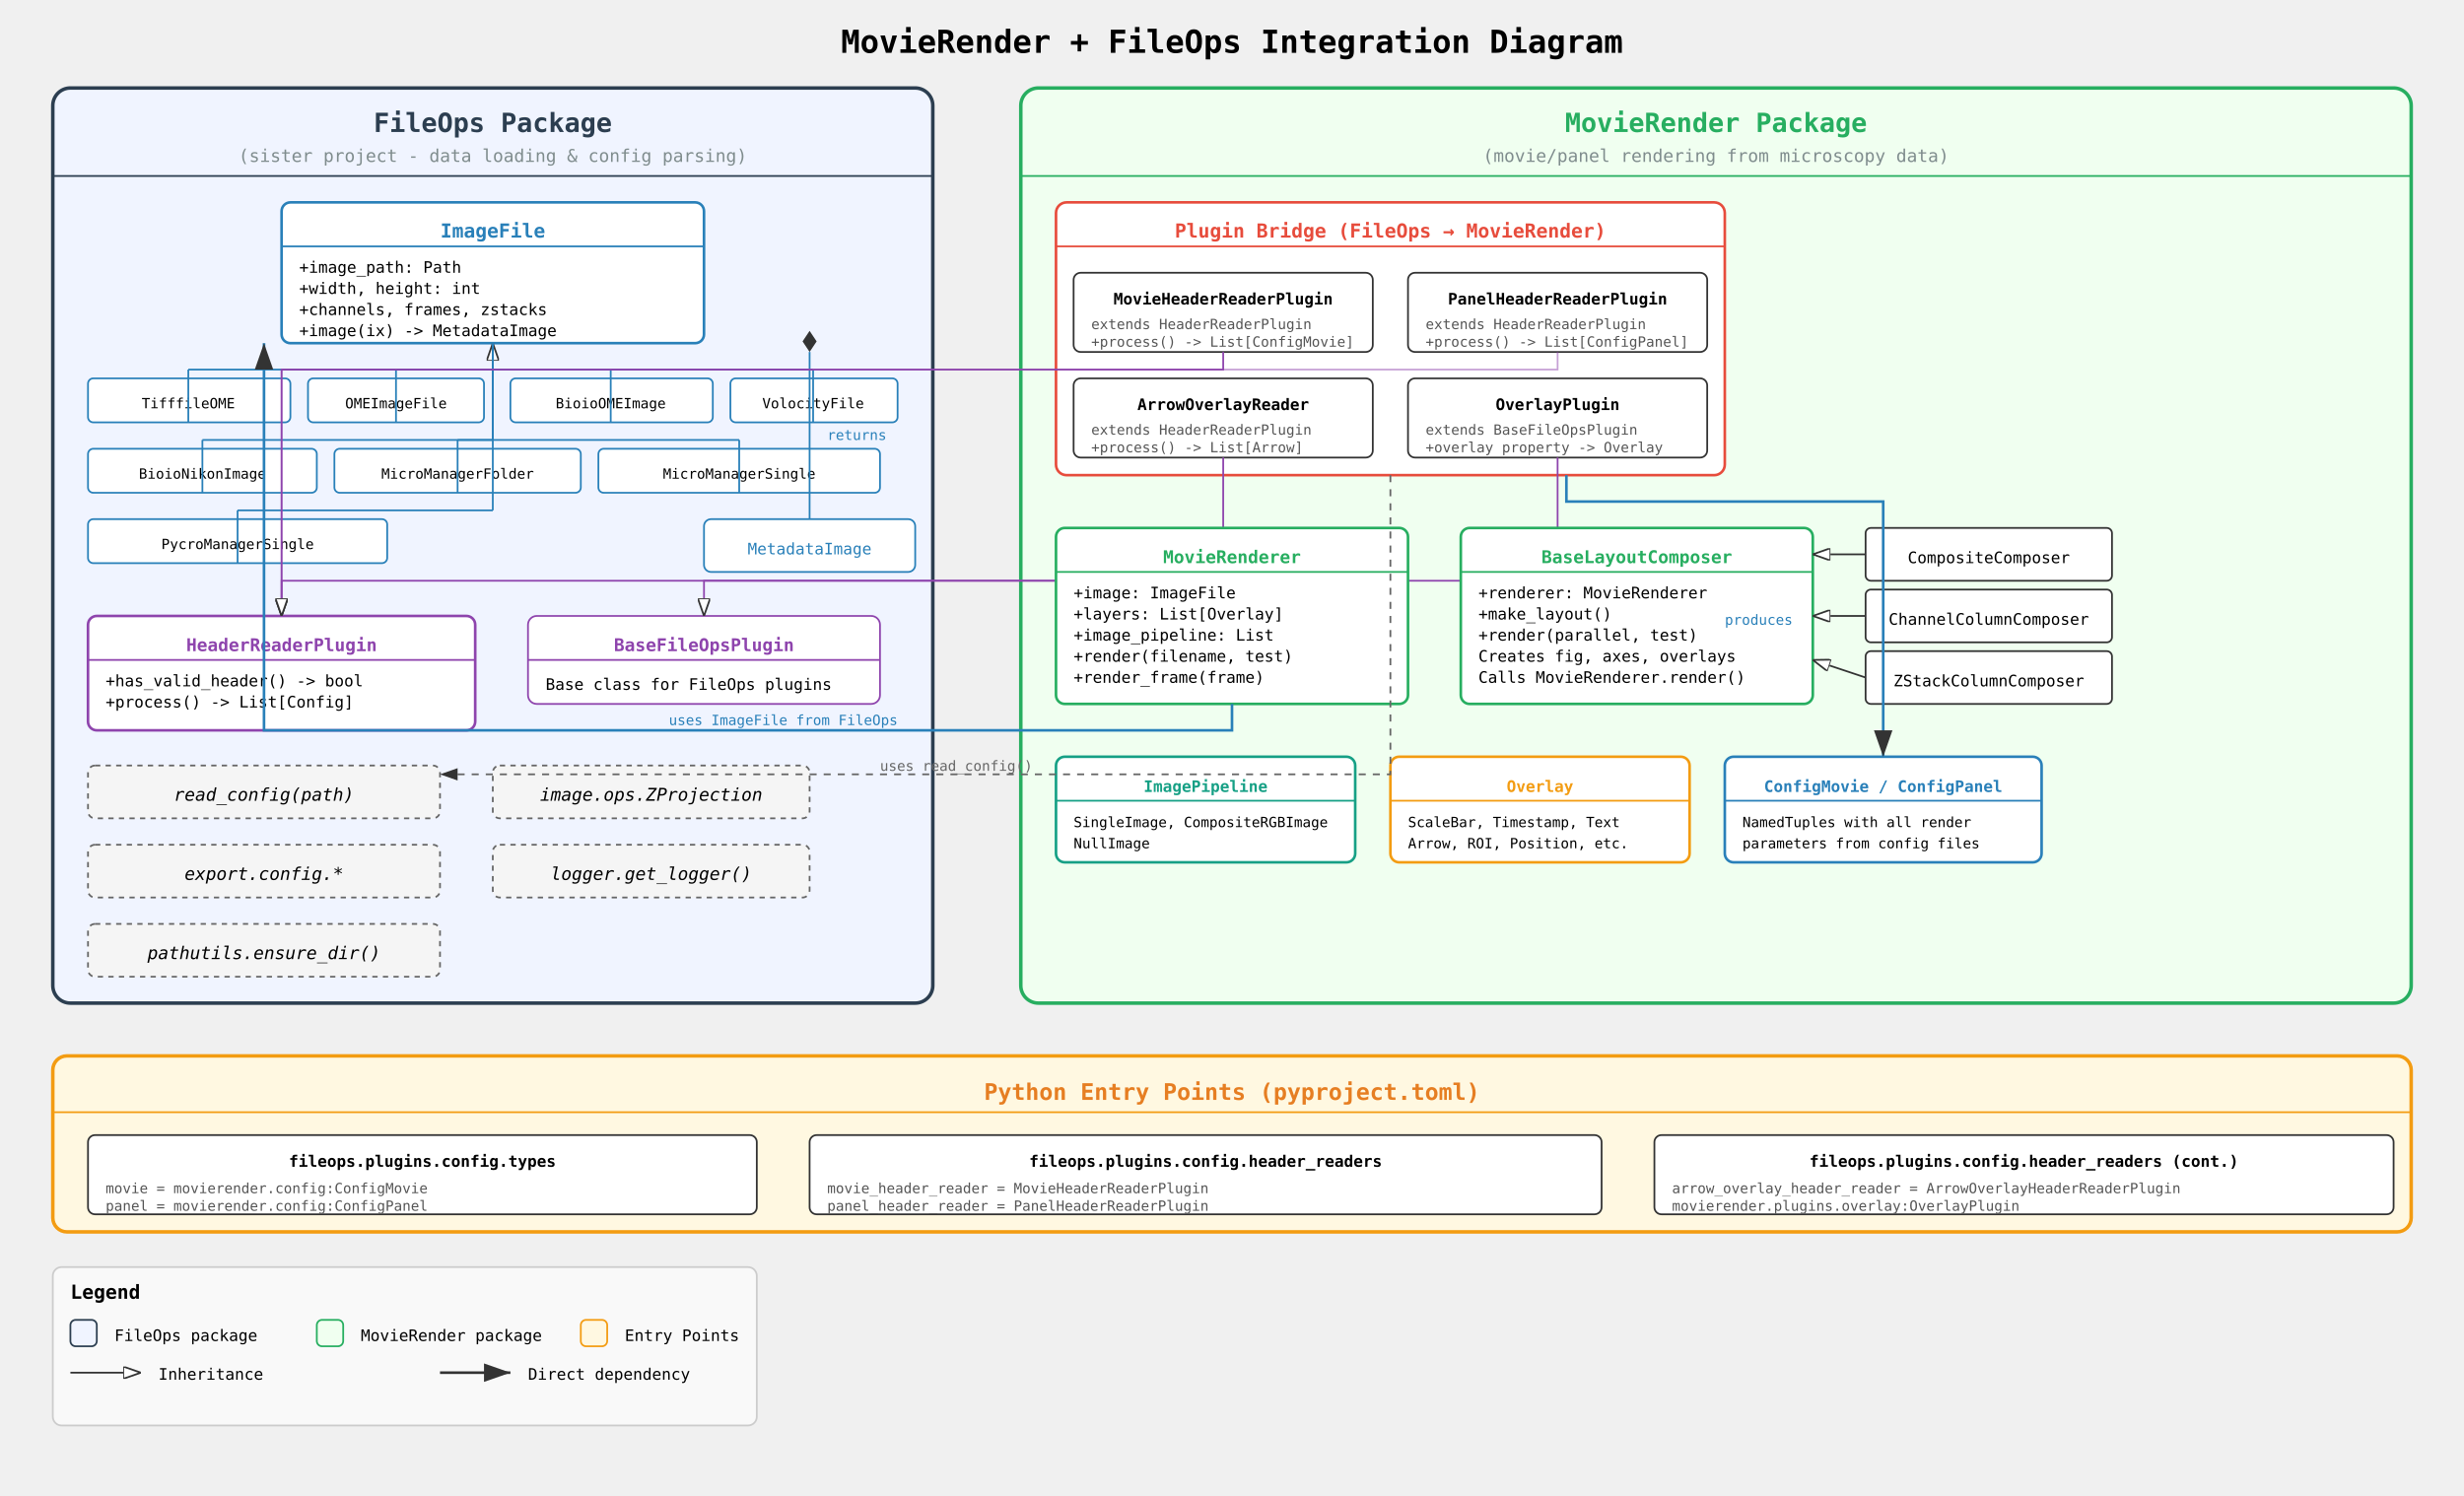
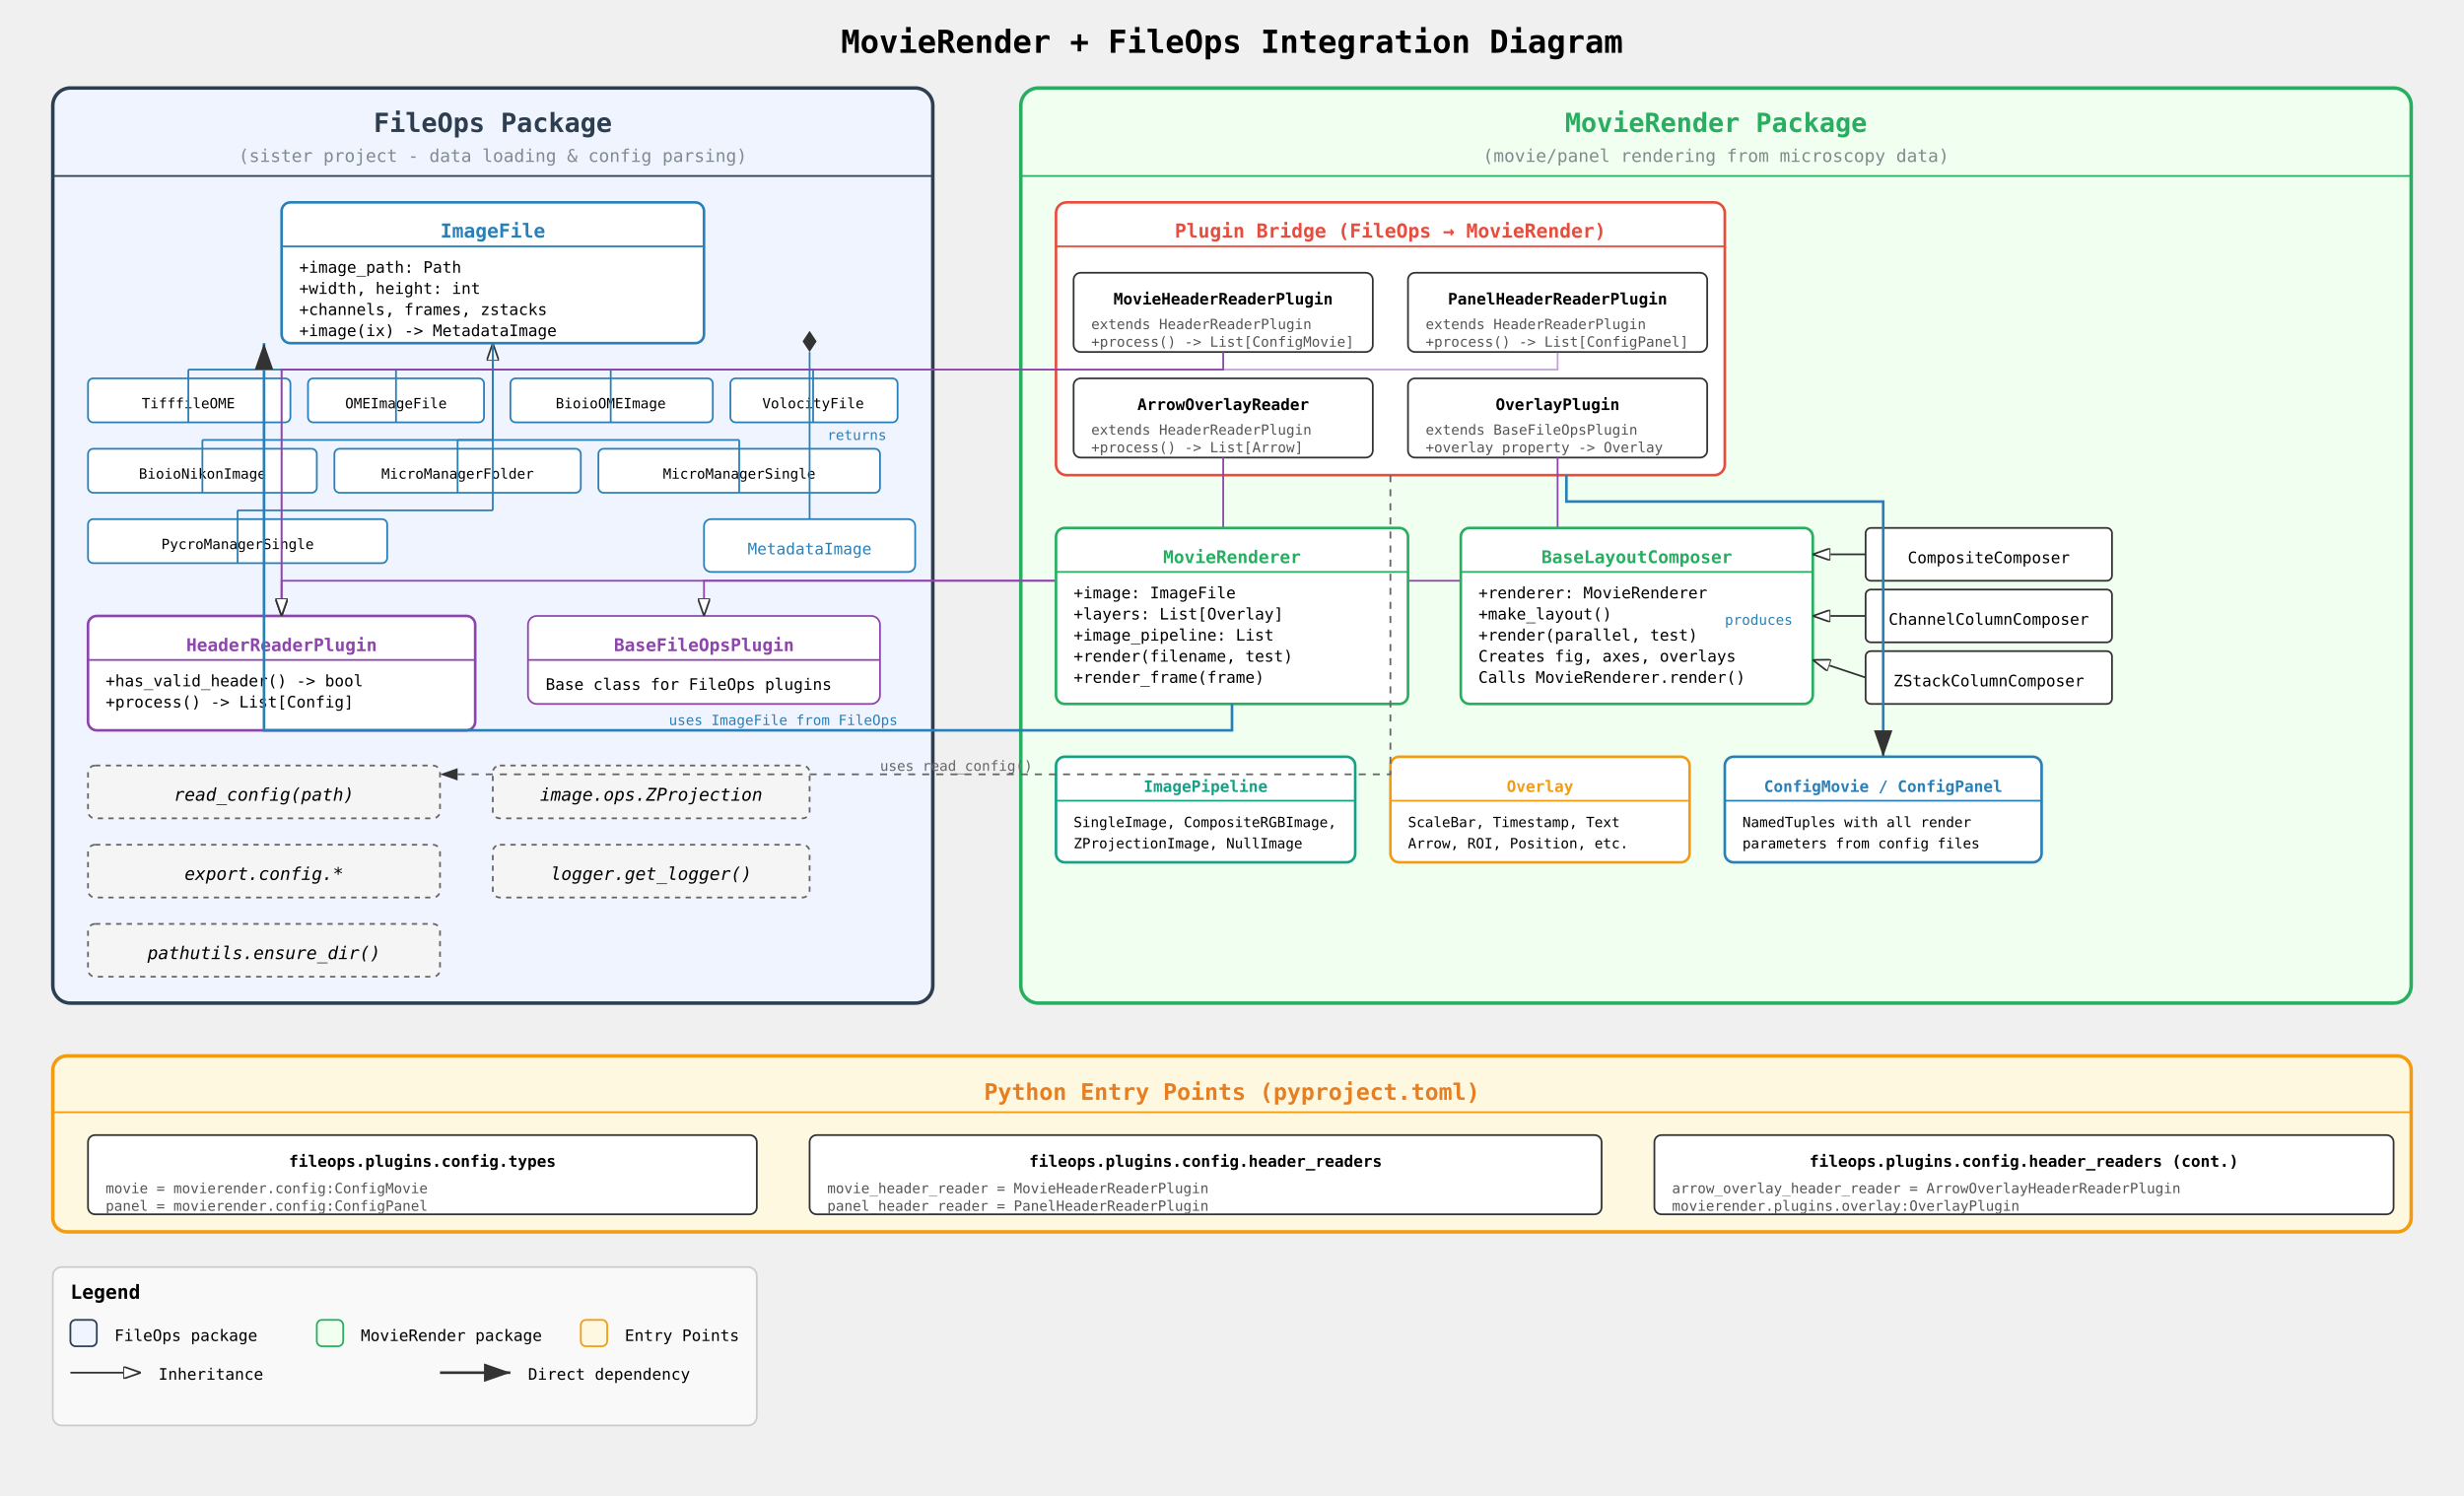
<svg xmlns="http://www.w3.org/2000/svg" viewBox="0 0 1400 850" font-family="monospace" font-size="12">
  <defs>
    <marker id="a2" markerWidth="10" markerHeight="7" refX="10" refY="3.5" orient="auto">
      <polygon points="0 0, 10 3.5, 0 7" fill="#333" />
    </marker>
    <marker id="d2" markerWidth="12" markerHeight="8" refX="0" refY="4" orient="auto">
      <polygon points="6 0, 12 4, 6 8, 0 4" fill="#333" />
    </marker>
    <marker id="t2" markerWidth="10" markerHeight="7" refX="10" refY="3.5" orient="auto">
      <polygon points="0 0, 10 3.5, 0 7" fill="white" stroke="#333" stroke-width="1" />
    </marker>
  </defs>
  <text x="700" y="30" text-anchor="middle" font-size="18" font-weight="bold">MovieRender + FileOps Integration Diagram</text>
  <rect x="30" y="50" width="500" height="520" rx="10" fill="#f0f4ff" stroke="#2c3e50" stroke-width="2" />
  <text x="280" y="75" text-anchor="middle" font-weight="bold" font-size="15" fill="#2c3e50">FileOps Package</text>
  <text x="280" y="92" text-anchor="middle" font-size="10" fill="#7f8c8d">(sister project - data loading &amp; config parsing)</text>
  <line x1="30" y1="100" x2="530" y2="100" stroke="#2c3e50" stroke-width="1" />
  <rect x="160" y="115" width="240" height="80" rx="5" fill="#fff" stroke="#2980b9" stroke-width="1.5" />
  <text x="280" y="135" text-anchor="middle" font-weight="bold" font-size="11" fill="#2980b9">ImageFile</text>
  <line x1="160" y1="140" x2="400" y2="140" stroke="#2980b9" stroke-width="1" />
  <text x="170" y="155" font-size="9">+image_path: Path</text>
  <text x="170" y="167" font-size="9">+width, height: int</text>
  <text x="170" y="179" font-size="9">+channels, frames, zstacks</text>
  <text x="170" y="191" font-size="9">+image(ix) -&gt; MetadataImage</text>
  <rect x="50" y="215" width="115" height="25" rx="3" fill="#fff" stroke="#2980b9" stroke-width="1" />
  <text x="107" y="232" text-anchor="middle" font-size="8">TifffileOME</text>
  <line x1="107" y1="240" x2="107" y2="210" stroke="#2980b9" stroke-width="1" />
  <line x1="107" y1="210" x2="280" y2="210" stroke="#2980b9" stroke-width="1" />
  <line x1="280" y1="210" x2="280" y2="195" stroke="#2980b9" stroke-width="1" marker-end="url(#t2)" />
  <rect x="175" y="215" width="100" height="25" rx="3" fill="#fff" stroke="#2980b9" stroke-width="1" />
  <text x="225" y="232" text-anchor="middle" font-size="8">OMEImageFile</text>
  <line x1="225" y1="240" x2="225" y2="210" stroke="#2980b9" stroke-width="1" />
  <line x1="225" y1="210" x2="280" y2="210" stroke="#2980b9" stroke-width="1" />
  <rect x="290" y="215" width="115" height="25" rx="3" fill="#fff" stroke="#2980b9" stroke-width="1" />
  <text x="347" y="232" text-anchor="middle" font-size="8">BioioOMEImage</text>
  <line x1="347" y1="240" x2="347" y2="210" stroke="#2980b9" stroke-width="1" />
  <line x1="347" y1="210" x2="280" y2="210" stroke="#2980b9" stroke-width="1" />
  <rect x="415" y="215" width="95" height="25" rx="3" fill="#fff" stroke="#2980b9" stroke-width="1" />
  <text x="462" y="232" text-anchor="middle" font-size="8">VolocityFile</text>
  <line x1="462" y1="240" x2="462" y2="210" stroke="#2980b9" stroke-width="1" />
  <line x1="462" y1="210" x2="280" y2="210" stroke="#2980b9" stroke-width="1" />
  <rect x="50" y="255" width="130" height="25" rx="3" fill="#fff" stroke="#2980b9" stroke-width="1" />
  <text x="115" y="272" text-anchor="middle" font-size="8">BioioNikonImage</text>
  <line x1="115" y1="280" x2="115" y2="250" stroke="#2980b9" stroke-width="1" />
  <line x1="115" y1="250" x2="280" y2="250" stroke="#2980b9" stroke-width="1" />
  <line x1="280" y1="250" x2="280" y2="195" stroke="#2980b9" stroke-width="1" />
  <rect x="190" y="255" width="140" height="25" rx="3" fill="#fff" stroke="#2980b9" stroke-width="1" />
  <text x="260" y="272" text-anchor="middle" font-size="8">MicroManagerFolder</text>
  <line x1="260" y1="280" x2="260" y2="250" stroke="#2980b9" stroke-width="1" />
  <line x1="260" y1="250" x2="280" y2="250" stroke="#2980b9" stroke-width="1" />
  <rect x="340" y="255" width="160" height="25" rx="3" fill="#fff" stroke="#2980b9" stroke-width="1" />
  <text x="420" y="272" text-anchor="middle" font-size="8">MicroManagerSingle</text>
  <line x1="420" y1="280" x2="420" y2="250" stroke="#2980b9" stroke-width="1" />
  <line x1="420" y1="250" x2="280" y2="250" stroke="#2980b9" stroke-width="1" />
  <rect x="50" y="295" width="170" height="25" rx="3" fill="#fff" stroke="#2980b9" stroke-width="1" />
  <text x="135" y="312" text-anchor="middle" font-size="8">PycroManagerSingle</text>
  <line x1="135" y1="320" x2="135" y2="290" stroke="#2980b9" stroke-width="1" />
  <line x1="135" y1="290" x2="280" y2="290" stroke="#2980b9" stroke-width="1" />
  <line x1="280" y1="290" x2="280" y2="195" stroke="#2980b9" stroke-width="1" />
  <rect x="400" y="295" width="120" height="30" rx="4" fill="#fff" stroke="#2980b9" stroke-width="1" />
  <text x="460" y="315" text-anchor="middle" font-size="9" fill="#2980b9">MetadataImage</text>
  <line x1="460" y1="295" x2="460" y2="200" stroke="#2980b9" stroke-width="1" marker-end="url(#d2)" />
  <text x="470" y="250" font-size="8" fill="#2980b9">returns</text>
  <rect x="50" y="350" width="220" height="65" rx="5" fill="#fff" stroke="#8e44ad" stroke-width="1.5" />
  <text x="160" y="370" text-anchor="middle" font-weight="bold" font-size="10" fill="#8e44ad">HeaderReaderPlugin</text>
  <line x1="50" y1="375" x2="270" y2="375" stroke="#8e44ad" stroke-width="1" />
  <text x="60" y="390" font-size="9">+has_valid_header() -&gt; bool</text>
  <text x="60" y="402" font-size="9">+process() -&gt; List[Config]</text>
  <rect x="300" y="350" width="200" height="50" rx="5" fill="#fff" stroke="#8e44ad" stroke-width="1" />
  <text x="400" y="370" text-anchor="middle" font-weight="bold" font-size="10" fill="#8e44ad">BaseFileOpsPlugin</text>
  <line x1="300" y1="375" x2="500" y2="375" stroke="#8e44ad" stroke-width="1" />
  <text x="310" y="392" font-size="9">Base class for FileOps plugins</text>
  <rect x="50" y="435" width="200" height="30" rx="4" fill="#f5f5f5" stroke="#666" stroke-width="1" stroke-dasharray="3" />
  <text x="150" y="455" text-anchor="middle" font-size="10" font-style="italic">read_config(path)</text>
  <rect x="280" y="435" width="180" height="30" rx="4" fill="#f5f5f5" stroke="#666" stroke-width="1" stroke-dasharray="3" />
  <text x="370" y="455" text-anchor="middle" font-size="10" font-style="italic">image.ops.ZProjection</text>
  <rect x="50" y="480" width="200" height="30" rx="4" fill="#f5f5f5" stroke="#666" stroke-width="1" stroke-dasharray="3" />
  <text x="150" y="500" text-anchor="middle" font-size="10" font-style="italic">export.config.*</text>
  <rect x="280" y="480" width="180" height="30" rx="4" fill="#f5f5f5" stroke="#666" stroke-width="1" stroke-dasharray="3" />
  <text x="370" y="500" text-anchor="middle" font-size="10" font-style="italic">logger.get_logger()</text>
  <rect x="50" y="525" width="200" height="30" rx="4" fill="#f5f5f5" stroke="#666" stroke-width="1" stroke-dasharray="3" />
  <text x="150" y="545" text-anchor="middle" font-size="10" font-style="italic">pathutils.ensure_dir()</text>
  <rect x="580" y="50" width="790" height="520" rx="10" fill="#f0fff0" stroke="#27ae60" stroke-width="2" />
  <text x="975" y="75" text-anchor="middle" font-weight="bold" font-size="15" fill="#27ae60">MovieRender Package</text>
  <text x="975" y="92" text-anchor="middle" font-size="10" fill="#7f8c8d">(movie/panel rendering from microscopy data)</text>
  <line x1="580" y1="100" x2="1370" y2="100" stroke="#27ae60" stroke-width="1" />
  <rect x="600" y="115" width="380" height="155" rx="6" fill="#fff" stroke="#e74c3c" stroke-width="1.5" />
  <text x="790" y="135" text-anchor="middle" font-weight="bold" font-size="11" fill="#e74c3c">Plugin Bridge (FileOps → MovieRender)</text>
  <line x1="600" y1="140" x2="980" y2="140" stroke="#e74c3c" stroke-width="1" />
  <rect x="610" y="155" width="170" height="45" rx="4" fill="#fff" stroke="#333" stroke-width="1" />
  <text x="695" y="173" text-anchor="middle" font-size="9" font-weight="bold">MovieHeaderReaderPlugin</text>
  <text x="620" y="187" font-size="8" fill="#555">extends HeaderReaderPlugin</text>
  <text x="620" y="197" font-size="8" fill="#555">+process() -&gt; List[ConfigMovie]</text>
  <rect x="800" y="155" width="170" height="45" rx="4" fill="#fff" stroke="#333" stroke-width="1" />
  <text x="885" y="173" text-anchor="middle" font-size="9" font-weight="bold">PanelHeaderReaderPlugin</text>
  <text x="810" y="187" font-size="8" fill="#555">extends HeaderReaderPlugin</text>
  <text x="810" y="197" font-size="8" fill="#555">+process() -&gt; List[ConfigPanel]</text>
  <rect x="610" y="215" width="170" height="45" rx="4" fill="#fff" stroke="#333" stroke-width="1" />
  <text x="695" y="233" text-anchor="middle" font-size="9" font-weight="bold">ArrowOverlayReader</text>
  <text x="620" y="247" font-size="8" fill="#555">extends HeaderReaderPlugin</text>
  <text x="620" y="257" font-size="8" fill="#555">+process() -&gt; List[Arrow]</text>
  <rect x="800" y="215" width="170" height="45" rx="4" fill="#fff" stroke="#333" stroke-width="1" />
  <text x="885" y="233" text-anchor="middle" font-size="9" font-weight="bold">OverlayPlugin</text>
  <text x="810" y="247" font-size="8" fill="#555">extends BaseFileOpsPlugin</text>
  <text x="810" y="257" font-size="8" fill="#555">+overlay property -&gt; Overlay</text>
  <path d="M 695 200 L 695 210 L 160 210 L 160 350" stroke="#8e44ad" stroke-width="1" fill="none" marker-end="url(#t2)" />
  <path d="M 885 200 L 885 210 L 885 210 L 160 210 L 160 350" stroke="#8e44ad" stroke-width="1" fill="none" marker-end="url(#t2)" opacity="0.5" />
  <path d="M 695 260 L 695 330 L 160 330 L 160 350" stroke="#8e44ad" stroke-width="1" fill="none" marker-end="url(#t2)" />
  <path d="M 885 260 L 885 330 L 400 330 L 400 350" stroke="#8e44ad" stroke-width="1" fill="none" marker-end="url(#t2)" />
  <rect x="600" y="300" width="200" height="100" rx="5" fill="#fff" stroke="#27ae60" stroke-width="1.5" />
  <text x="700" y="320" text-anchor="middle" font-weight="bold" font-size="10" fill="#27ae60">MovieRenderer</text>
  <line x1="600" y1="325" x2="800" y2="325" stroke="#27ae60" stroke-width="1" />
  <text x="610" y="340" font-size="9">+image: ImageFile</text>
  <text x="610" y="352" font-size="9">+layers: List[Overlay]</text>
  <text x="610" y="364" font-size="9">+image_pipeline: List</text>
  <text x="610" y="376" font-size="9">+render(filename, test)</text>
  <text x="610" y="388" font-size="9">+render_frame(frame)</text>
  <rect x="830" y="300" width="200" height="100" rx="5" fill="#fff" stroke="#27ae60" stroke-width="1.5" />
  <text x="930" y="320" text-anchor="middle" font-weight="bold" font-size="10" fill="#27ae60">BaseLayoutComposer</text>
  <line x1="830" y1="325" x2="1030" y2="325" stroke="#27ae60" stroke-width="1" />
  <text x="840" y="340" font-size="9">+renderer: MovieRenderer</text>
  <text x="840" y="352" font-size="9">+make_layout()</text>
  <text x="840" y="364" font-size="9">+render(parallel, test)</text>
  <text x="840" y="376" font-size="9">Creates fig, axes, overlays</text>
  <text x="840" y="388" font-size="9">Calls MovieRenderer.render()</text>
  <rect x="1060" y="300" width="140" height="30" rx="3" fill="#fff" stroke="#333" stroke-width="1" />
  <text x="1130" y="320" text-anchor="middle" font-size="9">CompositeComposer</text>
  <rect x="1060" y="335" width="140" height="30" rx="3" fill="#fff" stroke="#333" stroke-width="1" />
  <text x="1130" y="355" text-anchor="middle" font-size="9">ChannelColumnComposer</text>
  <rect x="1060" y="370" width="140" height="30" rx="3" fill="#fff" stroke="#333" stroke-width="1" />
  <text x="1130" y="390" text-anchor="middle" font-size="9">ZStackColumnComposer</text>
  <line x1="1060" y1="315" x2="1030" y2="315" stroke="#333" stroke-width="1" marker-end="url(#t2)" />
  <line x1="1060" y1="350" x2="1030" y2="350" stroke="#333" stroke-width="1" marker-end="url(#t2)" />
  <line x1="1060" y1="385" x2="1030" y2="375" stroke="#333" stroke-width="1" marker-end="url(#t2)" />
  <rect x="600" y="430" width="170" height="60" rx="5" fill="#fff" stroke="#16a085" stroke-width="1.5" />
  <text x="685" y="450" text-anchor="middle" font-weight="bold" font-size="9" fill="#16a085">ImagePipeline</text>
  <line x1="600" y1="455" x2="770" y2="455" stroke="#16a085" stroke-width="1" />
-   <text x="610" y="470" font-size="8">SingleImage, CompositeRGBImage</text>
-   <text x="610" y="482" font-size="8">NullImage</text>
+   <text x="610" y="470" font-size="8">SingleImage, CompositeRGBImage,</text>
+   <text x="610" y="482" font-size="8">ZProjectionImage, NullImage</text>
  <rect x="790" y="430" width="170" height="60" rx="5" fill="#fff" stroke="#f39c12" stroke-width="1.5" />
  <text x="875" y="450" text-anchor="middle" font-weight="bold" font-size="9" fill="#f39c12">Overlay</text>
  <line x1="790" y1="455" x2="960" y2="455" stroke="#f39c12" stroke-width="1" />
  <text x="800" y="470" font-size="8">ScaleBar, Timestamp, Text</text>
  <text x="800" y="482" font-size="8">Arrow, ROI, Position, etc.</text>
  <rect x="980" y="430" width="180" height="60" rx="5" fill="#fff" stroke="#2980b9" stroke-width="1.5" />
  <text x="1070" y="450" text-anchor="middle" font-weight="bold" font-size="9" fill="#2980b9">ConfigMovie / ConfigPanel</text>
  <line x1="980" y1="455" x2="1160" y2="455" stroke="#2980b9" stroke-width="1" />
  <text x="990" y="470" font-size="8">NamedTuples with all render</text>
  <text x="990" y="482" font-size="8">parameters from config files</text>
  <path d="M 890 270 L 890 285 L 1070 285 L 1070 430" stroke="#2980b9" stroke-width="1.5" fill="none" marker-end="url(#a2)" />
  <text x="980" y="355" font-size="8" fill="#2980b9">produces</text>
  <path d="M 700 400 L 700 415 L 150 415 L 150 195" stroke="#2980b9" stroke-width="1.5" fill="none" marker-end="url(#a2)" />
  <text x="380" y="412" font-size="8" fill="#2980b9">uses ImageFile from FileOps</text>
  <path d="M 790 270 L 790 440 L 250 440" stroke="#666" stroke-width="1" fill="none" stroke-dasharray="4" marker-end="url(#a2)" />
  <text x="500" y="438" font-size="8" fill="#666">uses read_config()</text>
  <rect x="30" y="600" width="1340" height="100" rx="8" fill="#fff8e1" stroke="#f39c12" stroke-width="2" />
  <text x="700" y="625" text-anchor="middle" font-weight="bold" font-size="13" fill="#e67e22">Python Entry Points (pyproject.toml)</text>
  <line x1="30" y1="632" x2="1370" y2="632" stroke="#f39c12" stroke-width="1" />
  <rect x="50" y="645" width="380" height="45" rx="4" fill="#fff" stroke="#333" stroke-width="1" />
  <text x="240" y="663" text-anchor="middle" font-size="9" font-weight="bold">fileops.plugins.config.types</text>
  <text x="60" y="678" font-size="8" fill="#555">movie = movierender.config:ConfigMovie</text>
  <text x="60" y="688" font-size="8" fill="#555">panel = movierender.config:ConfigPanel</text>
  <rect x="460" y="645" width="450" height="45" rx="4" fill="#fff" stroke="#333" stroke-width="1" />
  <text x="685" y="663" text-anchor="middle" font-size="9" font-weight="bold">fileops.plugins.config.header_readers</text>
  <text x="470" y="678" font-size="8" fill="#555">movie_header_reader = MovieHeaderReaderPlugin</text>
  <text x="470" y="688" font-size="8" fill="#555">panel_header_reader = PanelHeaderReaderPlugin</text>
  <rect x="940" y="645" width="420" height="45" rx="4" fill="#fff" stroke="#333" stroke-width="1" />
  <text x="1150" y="663" text-anchor="middle" font-size="9" font-weight="bold">fileops.plugins.config.header_readers (cont.)</text>
  <text x="950" y="678" font-size="8" fill="#555">arrow_overlay_header_reader = ArrowOverlayHeaderReaderPlugin</text>
  <text x="950" y="688" font-size="8" fill="#555">movierender.plugins.overlay:OverlayPlugin</text>
  <rect x="30" y="720" width="400" height="90" rx="5" fill="#f9f9f9" stroke="#ccc" stroke-width="1" />
  <text x="40" y="738" font-weight="bold" font-size="11">Legend</text>
  <rect x="40" y="750" width="15" height="15" rx="3" fill="#f0f4ff" stroke="#2c3e50" />
  <text x="65" y="762" font-size="9">FileOps package</text>
  <rect x="180" y="750" width="15" height="15" rx="3" fill="#f0fff0" stroke="#27ae60" />
  <text x="205" y="762" font-size="9">MovieRender package</text>
  <rect x="330" y="750" width="15" height="15" rx="3" fill="#fff8e1" stroke="#f39c12" />
  <text x="355" y="762" font-size="9">Entry Points</text>
  <line x1="40" y1="780" x2="80" y2="780" stroke="#333" stroke-width="1" marker-end="url(#t2)" />
  <text x="90" y="784" font-size="9">Inheritance</text>
  <line x1="250" y1="780" x2="290" y2="780" stroke="#333" stroke-width="1.5" marker-end="url(#a2)" />
  <text x="300" y="784" font-size="9">Direct dependency</text>
</svg>
